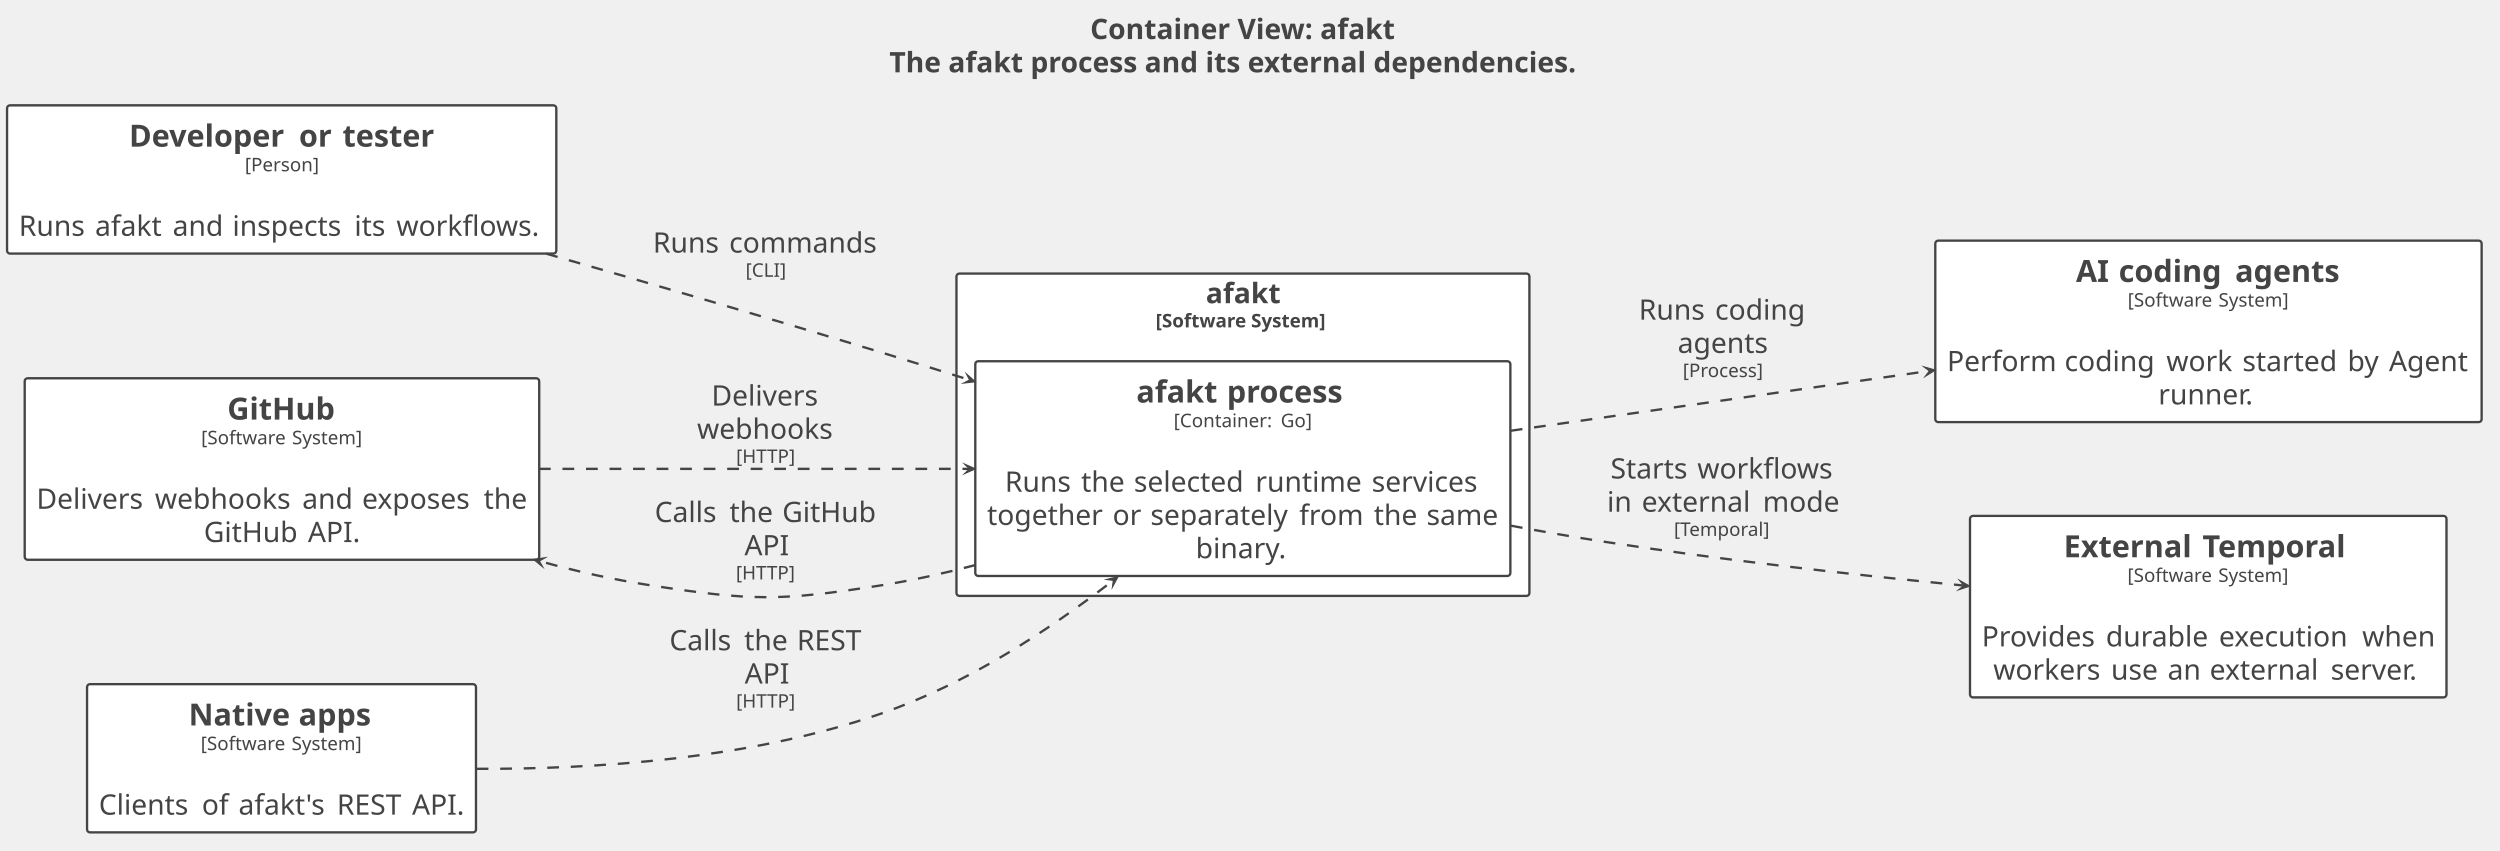
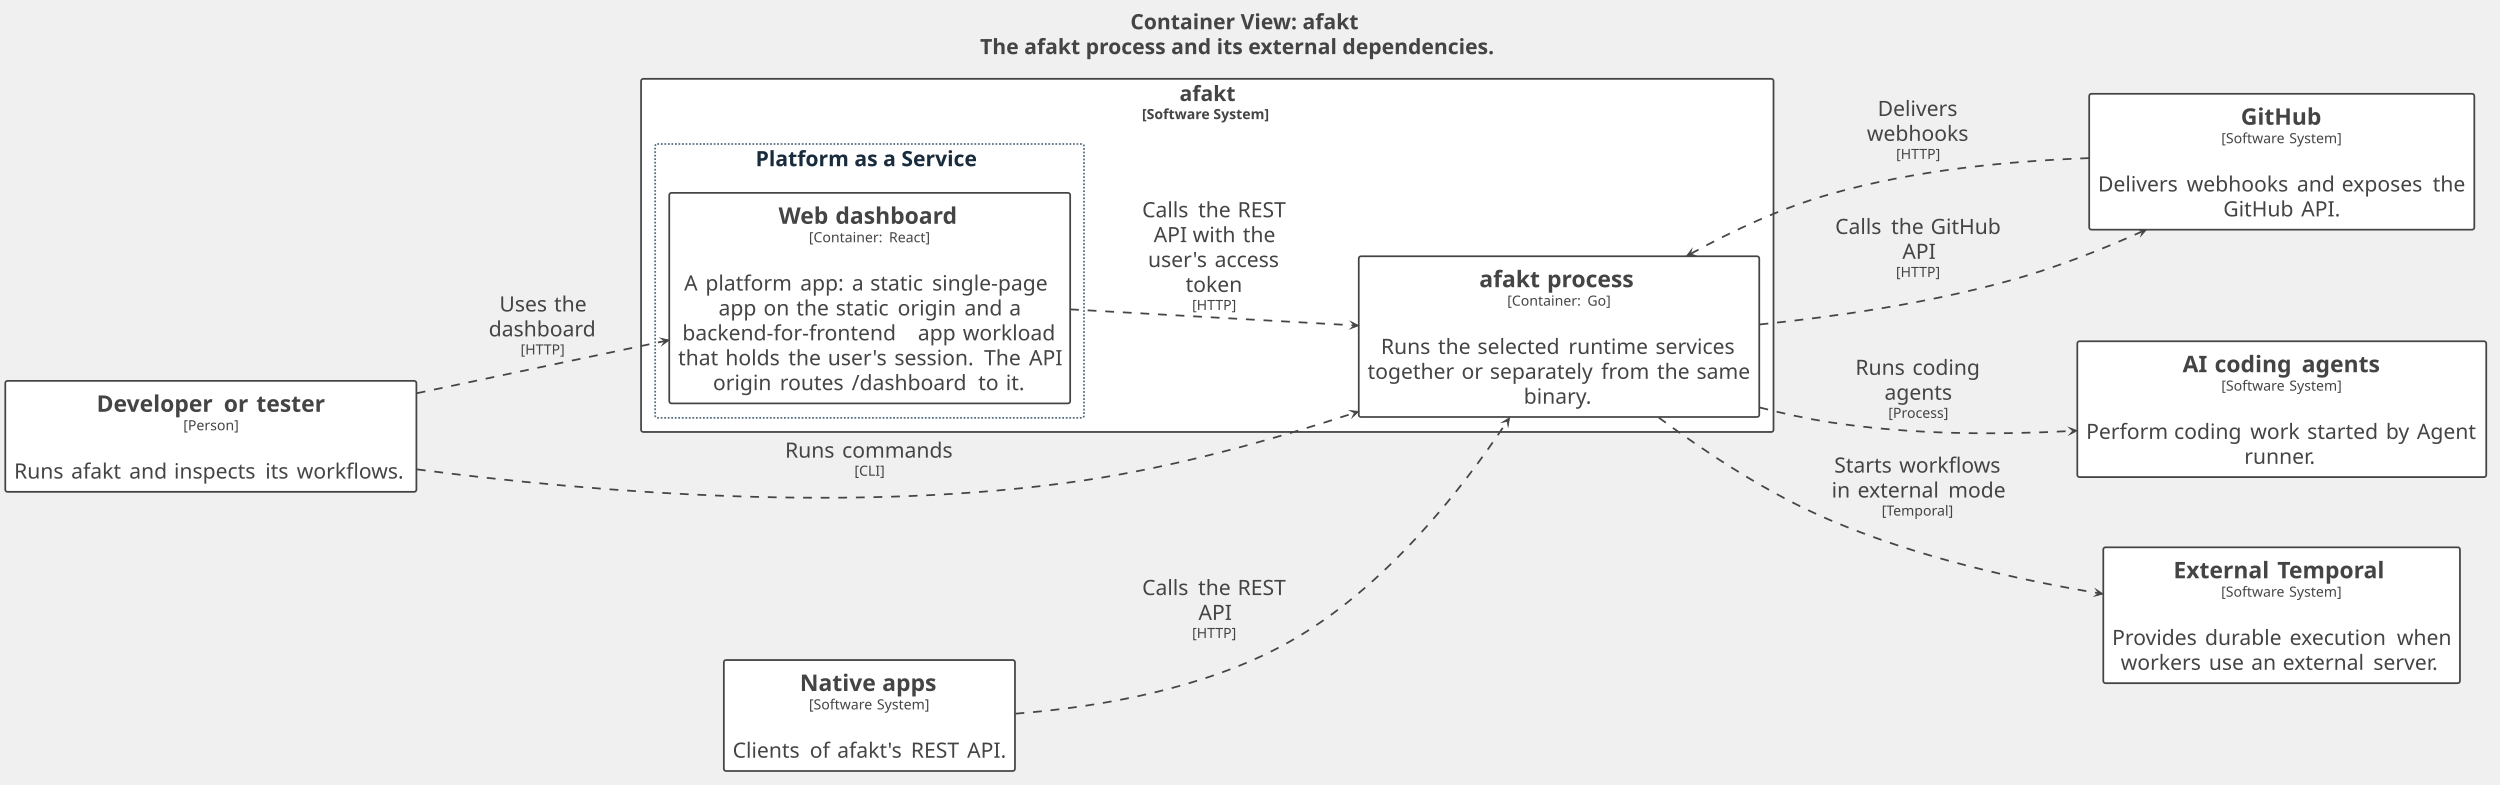
- <svg xmlns="http://www.w3.org/2000/svg" version="1.1" data-diagram-type="DESCRIPTION" style="width:2125px;height:723px;background:#FFFFFF;" width="2125px" height="723px" viewBox="0 0 2125 723" zoomAndPan="magnify" preserveAspectRatio="none" contentStyleType="text/css">
+ <svg xmlns="http://www.w3.org/2000/svg" version="1.1" data-diagram-type="DESCRIPTION" style="width:2839px;height:891px;background:#FFFFFF;" width="2839px" height="891px" viewBox="0 0 2839 891" zoomAndPan="magnify" preserveAspectRatio="none" contentStyleType="text/css">
  <defs />
  <g font-family="sans-serif" lengthAdjust="spacing">
    <g class="title" data-source-line="1">
-       <text x="926.631" y="33.203" fill="#444" font-size="24" textLength="264.738" font-weight="700">Container View: afakt</text>
-       <text x="755.953" y="61.469" fill="#444" font-size="24" textLength="606.094" font-weight="700">The afakt process and its external dependencies.</text>
-     </g>
-     <g class="cluster" data-qualified-name="afakt.n.size.16..Software System...size." id="ent0006" data-source-line="59">
-       <rect x="813" y="232.531" width="487" height="274" fill="#FFF" style="stroke:#444;stroke-width:2;" rx="2.5" ry="2.5" />
-       <text x="1024.959" y="257.734" fill="#444" font-size="24" textLength="63.082" font-weight="700">afakt</text>
-       <text x="982.32" y="278.266" fill="#444" font-size="16" textLength="148.359" font-weight="700">[Software System]</text>
-     </g>
-     <g class="entity" data-qualified-name="Developerortester" id="ent0001" data-source-line="53">
-       <rect x="6" y="89.531" width="466.859" height="125.996" fill="#FFF" style="stroke:#444;stroke-width:2;" rx="2.5" ry="2.5" />
-       <text x="109.69" y="124.668" fill="#444" font-size="26" textLength="135.853" font-weight="700">Developer</text>
-       <text x="245.542" y="124.668" fill="#444" font-size="26" font-weight="700"> </text>
-       <text x="254.112" y="124.668" fill="#444" font-size="26" textLength="28.425" font-weight="700">or</text>
-       <text x="282.537" y="124.668" fill="#444" font-size="26" font-weight="700"> </text>
-       <text x="291.106" y="124.668" fill="#444" font-size="26" textLength="78.063" font-weight="700">tester</text>
-       <text x="208.117" y="145.621" fill="#444" font-size="16" textLength="62.625">[Person]</text>
-       <text x="235.633" y="172.199" fill="#444" font-size="24"> </text>
-       <text x="16" y="200.465" fill="#444" font-size="24" textLength="57.199">Runs</text>
-       <text x="73.199" y="200.465" fill="#444" font-size="24"> </text>
-       <text x="80.793" y="200.465" fill="#444" font-size="24" textLength="58.336">afakt</text>
-       <text x="139.129" y="200.465" fill="#444" font-size="24"> </text>
-       <text x="146.723" y="200.465" fill="#444" font-size="24" textLength="43.254">and</text>
-       <text x="189.977" y="200.465" fill="#444" font-size="24"> </text>
-       <text x="197.57" y="200.465" fill="#444" font-size="24" textLength="96.047">inspects</text>
-       <text x="293.617" y="200.465" fill="#444" font-size="24"> </text>
-       <text x="301.211" y="200.465" fill="#444" font-size="24" textLength="28.148">its</text>
-       <text x="329.359" y="200.465" fill="#444" font-size="24"> </text>
-       <text x="336.953" y="200.465" fill="#444" font-size="24" textLength="125.906">workflows.</text>
-     </g>
-     <g class="entity" data-qualified-name="GitHub" id="ent0002" data-source-line="54">
-       <rect x="21" y="321.531" width="437.328" height="154.262" fill="#FFF" style="stroke:#444;stroke-width:2;" rx="2.5" ry="2.5" />
-       <text x="193.18" y="356.668" fill="#444" font-size="26" textLength="92.968" font-weight="700">GitHub</text>
-       <text x="170.977" y="377.621" fill="#444" font-size="16" textLength="72.141">[Software</text>
-       <text x="243.117" y="377.621" fill="#444" font-size="16"> </text>
-       <text x="248.18" y="377.621" fill="#444" font-size="16" textLength="60.172">System]</text>
-       <text x="235.867" y="404.199" fill="#444" font-size="24"> </text>
-       <text x="31" y="432.465" fill="#444" font-size="24" textLength="93.07">Delivers</text>
-       <text x="124.07" y="432.465" fill="#444" font-size="24"> </text>
-       <text x="131.664" y="432.465" fill="#444" font-size="24" textLength="117.609">webhooks</text>
-       <text x="249.273" y="432.465" fill="#444" font-size="24"> </text>
-       <text x="256.867" y="432.465" fill="#444" font-size="24" textLength="43.254">and</text>
-       <text x="300.121" y="432.465" fill="#444" font-size="24"> </text>
-       <text x="307.715" y="432.465" fill="#444" font-size="24" textLength="95.777">exposes</text>
-       <text x="403.492" y="432.465" fill="#444" font-size="24"> </text>
-       <text x="411.086" y="432.465" fill="#444" font-size="24" textLength="37.242">the</text>
-       <text x="173.254" y="460.73" fill="#444" font-size="24" textLength="80.895">GitHub</text>
-       <text x="254.148" y="460.73" fill="#444" font-size="24"> </text>
-       <text x="261.742" y="460.73" fill="#444" font-size="24" textLength="44.332">API.</text>
-     </g>
-     <g class="entity" data-qualified-name="Nativeapps" id="ent0003" data-source-line="55">
-       <rect x="74" y="581.531" width="330.582" height="125.996" fill="#FFF" style="stroke:#444;stroke-width:2;" rx="2.5" ry="2.5" />
-       <text x="160.326" y="616.668" fill="#444" font-size="26" textLength="84.919" font-weight="700">Native</text>
-       <text x="245.245" y="616.668" fill="#444" font-size="26" font-weight="700"> </text>
-       <text x="253.814" y="616.668" fill="#444" font-size="26" textLength="64.441" font-weight="700">apps</text>
-       <text x="170.604" y="637.621" fill="#444" font-size="16" textLength="72.141">[Software</text>
-       <text x="242.744" y="637.621" fill="#444" font-size="16"> </text>
-       <text x="247.807" y="637.621" fill="#444" font-size="16" textLength="60.172">System]</text>
-       <text x="235.494" y="664.199" fill="#444" font-size="24"> </text>
-       <text x="84" y="692.465" fill="#444" font-size="24" textLength="79.957">Clients</text>
-       <text x="163.957" y="692.465" fill="#444" font-size="24"> </text>
-       <text x="171.551" y="692.465" fill="#444" font-size="24" textLength="23.566">of</text>
-       <text x="195.117" y="692.465" fill="#444" font-size="24"> </text>
-       <text x="202.711" y="692.465" fill="#444" font-size="24" textLength="76.066">afakt's</text>
-       <text x="278.777" y="692.465" fill="#444" font-size="24"> </text>
-       <text x="286.371" y="692.465" fill="#444" font-size="24" textLength="56.285">REST</text>
-       <text x="342.656" y="692.465" fill="#444" font-size="24"> </text>
-       <text x="350.25" y="692.465" fill="#444" font-size="24" textLength="44.332">API.</text>
-     </g>
-     <g class="entity" data-qualified-name="AIcodingagents" id="ent0004" data-source-line="56">
-       <rect x="1645" y="204.531" width="464.387" height="154.262" fill="#FFF" style="stroke:#444;stroke-width:2;" rx="2.5" ry="2.5" />
-       <text x="1764.573" y="239.668" fill="#444" font-size="26" textLength="27.765" font-weight="700">AI</text>
-       <text x="1792.338" y="239.668" fill="#444" font-size="26" font-weight="700"> </text>
-       <text x="1800.907" y="239.668" fill="#444" font-size="26" textLength="90.353" font-weight="700">coding</text>
-       <text x="1891.26" y="239.668" fill="#444" font-size="26" font-weight="700"> </text>
-       <text x="1899.829" y="239.668" fill="#444" font-size="26" textLength="89.984" font-weight="700">agents</text>
-       <text x="1808.506" y="260.621" fill="#444" font-size="16" textLength="72.141">[Software</text>
-       <text x="1880.646" y="260.621" fill="#444" font-size="16"> </text>
-       <text x="1885.709" y="260.621" fill="#444" font-size="16" textLength="60.172">System]</text>
-       <text x="1873.396" y="287.199" fill="#444" font-size="24"> </text>
-       <text x="1655" y="315.465" fill="#444" font-size="24" textLength="92.25">Perform</text>
-       <text x="1747.25" y="315.465" fill="#444" font-size="24"> </text>
-       <text x="1754.844" y="315.465" fill="#444" font-size="24" textLength="78.938">coding</text>
-       <text x="1833.781" y="315.465" fill="#444" font-size="24"> </text>
-       <text x="1841.375" y="315.465" fill="#444" font-size="24" textLength="57.082">work</text>
-       <text x="1898.457" y="315.465" fill="#444" font-size="24"> </text>
-       <text x="1906.051" y="315.465" fill="#444" font-size="24" textLength="81.738">started</text>
-       <text x="1987.789" y="315.465" fill="#444" font-size="24"> </text>
-       <text x="1995.383" y="315.465" fill="#444" font-size="24" textLength="27.645">by</text>
-       <text x="2023.027" y="315.465" fill="#444" font-size="24"> </text>
-       <text x="2030.621" y="315.465" fill="#444" font-size="24" textLength="68.766">Agent</text>
-       <text x="1834.549" y="343.73" fill="#444" font-size="24" textLength="85.289">runner.</text>
-     </g>
-     <g class="entity" data-qualified-name="ExternalTemporal" id="ent0005" data-source-line="57">
-       <rect x="1674.5" y="438.531" width="405.02" height="154.262" fill="#FFF" style="stroke:#444;stroke-width:2;" rx="2.5" ry="2.5" />
-       <text x="1754.145" y="473.668" fill="#444" font-size="26" textLength="109.383" font-weight="700">External</text>
-       <text x="1863.527" y="473.668" fill="#444" font-size="26" font-weight="700"> </text>
-       <text x="1872.097" y="473.668" fill="#444" font-size="26" textLength="127.778" font-weight="700">Temporal</text>
-       <text x="1808.322" y="494.621" fill="#444" font-size="16" textLength="72.141">[Software</text>
-       <text x="1880.463" y="494.621" fill="#444" font-size="16"> </text>
-       <text x="1885.525" y="494.621" fill="#444" font-size="16" textLength="60.172">System]</text>
-       <text x="1873.213" y="521.199" fill="#444" font-size="24"> </text>
-       <text x="1684.5" y="549.465" fill="#444" font-size="24" textLength="97.898">Provides</text>
-       <text x="1782.398" y="549.465" fill="#444" font-size="24"> </text>
-       <text x="1789.992" y="549.465" fill="#444" font-size="24" textLength="88.488">durable</text>
-       <text x="1878.48" y="549.465" fill="#444" font-size="24"> </text>
-       <text x="1886.074" y="549.465" fill="#444" font-size="24" textLength="114.199">execution</text>
-       <text x="2000.273" y="549.465" fill="#444" font-size="24"> </text>
-       <text x="2007.867" y="549.465" fill="#444" font-size="24" textLength="61.652">when</text>
-       <text x="1694.256" y="577.73" fill="#444" font-size="24" textLength="92.508">workers</text>
-       <text x="1786.764" y="577.73" fill="#444" font-size="24"> </text>
-       <text x="1794.357" y="577.73" fill="#444" font-size="24" textLength="40.5">use</text>
-       <text x="1834.857" y="577.73" fill="#444" font-size="24"> </text>
-       <text x="1842.451" y="577.73" fill="#444" font-size="24" textLength="28.148">an</text>
-       <text x="1870.6" y="577.73" fill="#444" font-size="24"> </text>
-       <text x="1878.193" y="577.73" fill="#444" font-size="24" textLength="95.344">external</text>
-       <text x="1973.537" y="577.73" fill="#444" font-size="24"> </text>
-       <text x="1981.131" y="577.73" fill="#444" font-size="24" textLength="78.633">server.</text>
-     </g>
-     <g class="entity" data-qualified-name="afakt.n.size.16..Software System...size..afakt.afaktprocess" id="ent0007" data-source-line="60">
-       <rect x="829" y="307.031" width="454.813" height="182.527" fill="#FFF" style="stroke:#444;stroke-width:2;" rx="2.5" ry="2.5" />
-       <text x="965.889" y="342.168" fill="#444" font-size="26" textLength="68.339" font-weight="700">afakt</text>
-       <text x="1034.228" y="342.168" fill="#444" font-size="26" font-weight="700"> </text>
-       <text x="1042.797" y="342.168" fill="#444" font-size="26" textLength="104.127" font-weight="700">process</text>
-       <text x="997.613" y="363.121" fill="#444" font-size="16" textLength="85.93">[Container:</text>
-       <text x="1083.543" y="363.121" fill="#444" font-size="16"> </text>
-       <text x="1088.605" y="363.121" fill="#444" font-size="16" textLength="26.594">Go]</text>
-       <text x="1052.609" y="389.699" fill="#444" font-size="24"> </text>
-       <text x="854.176" y="417.965" fill="#444" font-size="24" textLength="57.199">Runs</text>
-       <text x="911.375" y="417.965" fill="#444" font-size="24"> </text>
-       <text x="918.969" y="417.965" fill="#444" font-size="24" textLength="37.242">the</text>
-       <text x="956.211" y="417.965" fill="#444" font-size="24"> </text>
-       <text x="963.805" y="417.965" fill="#444" font-size="24" textLength="95.66">selected</text>
-       <text x="1059.465" y="417.965" fill="#444" font-size="24"> </text>
-       <text x="1067.059" y="417.965" fill="#444" font-size="24" textLength="91.301">runtime</text>
-       <text x="1158.359" y="417.965" fill="#444" font-size="24"> </text>
-       <text x="1165.953" y="417.965" fill="#444" font-size="24" textLength="92.684">services</text>
-       <text x="839" y="446.23" fill="#444" font-size="24" textLength="99.117">together</text>
-       <text x="938.117" y="446.23" fill="#444" font-size="24"> </text>
-       <text x="945.711" y="446.23" fill="#444" font-size="24" textLength="24.563">or</text>
-       <text x="970.273" y="446.23" fill="#444" font-size="24"> </text>
-       <text x="977.867" y="446.23" fill="#444" font-size="24" textLength="118.863">separately</text>
-       <text x="1096.73" y="446.23" fill="#444" font-size="24"> </text>
-       <text x="1104.324" y="446.23" fill="#444" font-size="24" textLength="55.793">from</text>
-       <text x="1160.117" y="446.23" fill="#444" font-size="24"> </text>
-       <text x="1167.711" y="446.23" fill="#444" font-size="24" textLength="37.242">the</text>
-       <text x="1204.953" y="446.23" fill="#444" font-size="24"> </text>
-       <text x="1212.547" y="446.23" fill="#444" font-size="24" textLength="61.266">same</text>
-       <text x="1016.334" y="474.496" fill="#444" font-size="24" textLength="80.145">binary.</text>
-     </g>
-     <g class="link" data-entity-1="ent0001" data-entity-2="ent0007" id="lnk8" data-link-type="dependency">
-       <polygon points="828.949,324.484,821.58,317.95,824.183,322.972,819.161,325.575,828.949,324.484" fill="#444" style="stroke:#444;stroke-width:1;stroke-linejoin:miter;stroke-miterlimit:10;" />
-       <path d="M464.344,215.621 C553.148,241.072 656.072,271.099 749,299.531 C774.934,307.466 797.276,314.436 824.183,322.972" style="stroke:#444;stroke-width:2;stroke-dasharray:10,10;" fill="none" />
-       <text x="555" y="214.734" fill="#444" font-size="24" textLength="57.199">Runs</text>
-       <text x="612.199" y="214.734" fill="#444" font-size="24"> </text>
-       <text x="619.793" y="214.734" fill="#444" font-size="24" textLength="127.336">commands</text>
-       <text x="633.756" y="235.266" fill="#444" font-size="16" textLength="34.617">[CLI]</text>
-     </g>
-     <g class="link" data-entity-1="ent0003" data-entity-2="ent0007" id="lnk9" data-link-type="dependency">
-       <polygon points="950.295,490.224,940.728,492.562,946.339,493.281,945.62,498.892,950.295,490.224" fill="#444" style="stroke:#444;stroke-width:1;stroke-linejoin:miter;stroke-miterlimit:10;" />
-       <path d="M405.169,653.495 C506.91,653.897 638.656,644.996 749,606.531 C822.173,581.024 890.413,536.502 946.339,493.281" style="stroke:#444;stroke-width:2;stroke-dasharray:10,10;" fill="none" />
-       <text x="569" y="552.734" fill="#444" font-size="24" textLength="55.969">Calls</text>
-       <text x="624.969" y="552.734" fill="#444" font-size="24"> </text>
-       <text x="632.563" y="552.734" fill="#444" font-size="24" textLength="37.242">the</text>
-       <text x="669.805" y="552.734" fill="#444" font-size="24"> </text>
-       <text x="677.398" y="552.734" fill="#444" font-size="24" textLength="56.285">REST</text>
-       <text x="632.973" y="581" fill="#444" font-size="24" textLength="36.738">API</text>
-       <text x="625.721" y="601.531" fill="#444" font-size="16" textLength="51.242">[HTTP]</text>
-     </g>
-     <g class="link" data-entity-1="ent0002" data-entity-2="ent0007" id="lnk10" data-link-type="dependency">
-       <polygon points="828.956,398.531,819.956,394.531,823.956,398.531,819.956,402.531,828.956,398.531" fill="#444" style="stroke:#444;stroke-width:1;stroke-linejoin:miter;stroke-miterlimit:10;" />
-       <path d="M458.102,398.531 C572.686,398.531 708.071,398.531 823.956,398.531" style="stroke:#444;stroke-width:2;stroke-dasharray:10,10;" fill="none" />
-       <text x="604.77" y="344.734" fill="#444" font-size="24" textLength="93.07">Delivers</text>
-       <text x="592.5" y="373" fill="#444" font-size="24" textLength="117.609">webhooks</text>
-       <text x="625.684" y="393.531" fill="#444" font-size="16" textLength="51.242">[HTTP]</text>
-     </g>
-     <g class="link" data-entity-1="ent0007" data-entity-2="ent0005" id="lnk11" data-link-type="dependency">
-       <polygon points="1674.218,498.204,1665.649,493.348,1669.241,497.718,1664.871,501.31,1674.218,498.204" fill="#444" style="stroke:#444;stroke-width:1;stroke-linejoin:miter;stroke-miterlimit:10;" />
-       <path d="M1284.294,446.851 C1311.095,451.837 1338.112,456.531 1364,460.531 C1465.825,476.265 1574.762,488.493 1669.241,497.718" style="stroke:#444;stroke-width:2;stroke-dasharray:10,10;" fill="none" />
-       <text x="1368.947" y="406.734" fill="#444" font-size="24" textLength="66.188">Starts</text>
-       <text x="1435.135" y="406.734" fill="#444" font-size="24"> </text>
-       <text x="1442.729" y="406.734" fill="#444" font-size="24" textLength="118.313">workflows</text>
-       <text x="1366" y="435" fill="#444" font-size="24" textLength="21.832">in</text>
-       <text x="1387.832" y="435" fill="#444" font-size="24"> </text>
-       <text x="1395.426" y="435" fill="#444" font-size="24" textLength="95.344">external</text>
-       <text x="1490.77" y="435" fill="#444" font-size="24"> </text>
-       <text x="1498.363" y="435" fill="#444" font-size="24" textLength="65.625">mode</text>
-       <text x="1422.854" y="455.531" fill="#444" font-size="16" textLength="84.281">[Temporal]</text>
-     </g>
-     <g class="link" data-entity-1="ent0007" data-entity-2="ent0002" id="lnk12" data-link-type="dependency">
-       <polygon points="453.604,475.537,461.21,481.794,458.423,476.872,463.346,474.085,453.604,475.537" fill="#444" style="stroke:#444;stroke-width:1;stroke-linejoin:miter;stroke-miterlimit:10;" />
-       <path d="M828.954,480.348 C802.291,487.392 775.238,493.399 749,497.531 C662.95,511.084 639.088,510.842 553,497.531 C520.379,492.488 491.318,485.982 458.423,476.872" style="stroke:#444;stroke-width:2;stroke-dasharray:10,10;" fill="none" />
-       <text x="556.5" y="443.734" fill="#444" font-size="24" textLength="55.969">Calls</text>
-       <text x="612.469" y="443.734" fill="#444" font-size="24"> </text>
-       <text x="620.063" y="443.734" fill="#444" font-size="24" textLength="37.242">the</text>
-       <text x="657.305" y="443.734" fill="#444" font-size="24"> </text>
-       <text x="664.898" y="443.734" fill="#444" font-size="24" textLength="80.895">GitHub</text>
-       <text x="632.777" y="472" fill="#444" font-size="24" textLength="36.738">API</text>
-       <text x="625.525" y="492.531" fill="#444" font-size="16" textLength="51.242">[HTTP]</text>
-     </g>
-     <g class="link" data-entity-1="ent0007" data-entity-2="ent0004" id="lnk13" data-link-type="dependency">
-       <polygon points="1644.944,314.559,1635.468,311.873,1639.994,315.267,1636.6,319.793,1644.944,314.559" fill="#444" style="stroke:#444;stroke-width:1;stroke-linejoin:miter;stroke-miterlimit:10;" />
-       <path d="M1284.139,366.134 C1396.507,350.072 1527.03,331.415 1639.994,315.267" style="stroke:#444;stroke-width:2;stroke-dasharray:10,10;" fill="none" />
-       <text x="1393" y="271.734" fill="#444" font-size="24" textLength="57.199">Runs</text>
-       <text x="1450.199" y="271.734" fill="#444" font-size="24"> </text>
-       <text x="1457.793" y="271.734" fill="#444" font-size="24" textLength="78.938">coding</text>
-       <text x="1426.018" y="300" fill="#444" font-size="24" textLength="77.695">agents</text>
-       <text x="1430.342" y="320.531" fill="#444" font-size="16" textLength="69.047">[Process]</text>
+       <text x="1283.631" y="33.203" fill="#444" font-size="24" textLength="264.738" font-weight="700">Container View: afakt</text>
+       <text x="1112.953" y="61.469" fill="#444" font-size="24" textLength="606.094" font-weight="700">The afakt process and its external dependencies.</text>
+     </g>
+     <g class="cluster" data-qualified-name="afakt.n.size.16..Software System...size." id="ent0006" data-source-line="70">
+       <rect x="728" y="89.531" width="1286" height="401" fill="#FFF" style="stroke:#444;stroke-width:2;" rx="2.5" ry="2.5" />
+       <text x="1339.459" y="114.734" fill="#444" font-size="24" textLength="63.082" font-weight="700">afakt</text>
+       <text x="1296.82" y="135.266" fill="#444" font-size="16" textLength="148.359" font-weight="700">[Software System]</text>
+     </g>
+     <g class="cluster" data-qualified-name="afakt.n.size.16..Software System...size..group1" id="ent0007" data-source-line="71">
+       <rect x="744" y="163.531" width="487" height="311" fill="#FFF" style="stroke:#536B7E;stroke-width:2;stroke-dasharray:2,2;" rx="2.5" ry="2.5" />
+       <text x="858.049" y="188.734" fill="#182C3E" font-size="24" textLength="258.902" font-weight="700">Platform as a Service</text>
+     </g>
+     <g class="entity" data-qualified-name="Developerortester" id="ent0001" data-source-line="64">
+       <rect x="6" y="432.531" width="466.859" height="125.996" fill="#FFF" style="stroke:#444;stroke-width:2;" rx="2.5" ry="2.5" />
+       <text x="109.69" y="467.668" fill="#444" font-size="26" textLength="135.853" font-weight="700">Developer</text>
+       <text x="245.542" y="467.668" fill="#444" font-size="26" font-weight="700"> </text>
+       <text x="254.112" y="467.668" fill="#444" font-size="26" textLength="28.425" font-weight="700">or</text>
+       <text x="282.537" y="467.668" fill="#444" font-size="26" font-weight="700"> </text>
+       <text x="291.106" y="467.668" fill="#444" font-size="26" textLength="78.063" font-weight="700">tester</text>
+       <text x="208.117" y="488.621" fill="#444" font-size="16" textLength="62.625">[Person]</text>
+       <text x="235.633" y="515.199" fill="#444" font-size="24"> </text>
+       <text x="16" y="543.465" fill="#444" font-size="24" textLength="57.199">Runs</text>
+       <text x="73.199" y="543.465" fill="#444" font-size="24"> </text>
+       <text x="80.793" y="543.465" fill="#444" font-size="24" textLength="58.336">afakt</text>
+       <text x="139.129" y="543.465" fill="#444" font-size="24"> </text>
+       <text x="146.723" y="543.465" fill="#444" font-size="24" textLength="43.254">and</text>
+       <text x="189.977" y="543.465" fill="#444" font-size="24"> </text>
+       <text x="197.57" y="543.465" fill="#444" font-size="24" textLength="96.047">inspects</text>
+       <text x="293.617" y="543.465" fill="#444" font-size="24"> </text>
+       <text x="301.211" y="543.465" fill="#444" font-size="24" textLength="28.148">its</text>
+       <text x="329.359" y="543.465" fill="#444" font-size="24"> </text>
+       <text x="336.953" y="543.465" fill="#444" font-size="24" textLength="125.906">workflows.</text>
+     </g>
+     <g class="entity" data-qualified-name="GitHub" id="ent0002" data-source-line="65">
+       <rect x="2372.5" y="106.531" width="437.328" height="154.262" fill="#FFF" style="stroke:#444;stroke-width:2;" rx="2.5" ry="2.5" />
+       <text x="2544.68" y="141.668" fill="#444" font-size="26" textLength="92.968" font-weight="700">GitHub</text>
+       <text x="2522.477" y="162.621" fill="#444" font-size="16" textLength="72.141">[Software</text>
+       <text x="2594.617" y="162.621" fill="#444" font-size="16"> </text>
+       <text x="2599.68" y="162.621" fill="#444" font-size="16" textLength="60.172">System]</text>
+       <text x="2587.367" y="189.199" fill="#444" font-size="24"> </text>
+       <text x="2382.5" y="217.465" fill="#444" font-size="24" textLength="93.07">Delivers</text>
+       <text x="2475.57" y="217.465" fill="#444" font-size="24"> </text>
+       <text x="2483.164" y="217.465" fill="#444" font-size="24" textLength="117.609">webhooks</text>
+       <text x="2600.773" y="217.465" fill="#444" font-size="24"> </text>
+       <text x="2608.367" y="217.465" fill="#444" font-size="24" textLength="43.254">and</text>
+       <text x="2651.621" y="217.465" fill="#444" font-size="24"> </text>
+       <text x="2659.215" y="217.465" fill="#444" font-size="24" textLength="95.777">exposes</text>
+       <text x="2754.992" y="217.465" fill="#444" font-size="24"> </text>
+       <text x="2762.586" y="217.465" fill="#444" font-size="24" textLength="37.242">the</text>
+       <text x="2524.754" y="245.73" fill="#444" font-size="24" textLength="80.895">GitHub</text>
+       <text x="2605.648" y="245.73" fill="#444" font-size="24"> </text>
+       <text x="2613.242" y="245.73" fill="#444" font-size="24" textLength="44.332">API.</text>
+     </g>
+     <g class="entity" data-qualified-name="Nativeapps" id="ent0003" data-source-line="66">
+       <rect x="822" y="749.531" width="330.582" height="125.996" fill="#FFF" style="stroke:#444;stroke-width:2;" rx="2.5" ry="2.5" />
+       <text x="908.326" y="784.668" fill="#444" font-size="26" textLength="84.919" font-weight="700">Native</text>
+       <text x="993.245" y="784.668" fill="#444" font-size="26" font-weight="700"> </text>
+       <text x="1001.814" y="784.668" fill="#444" font-size="26" textLength="64.441" font-weight="700">apps</text>
+       <text x="918.604" y="805.621" fill="#444" font-size="16" textLength="72.141">[Software</text>
+       <text x="990.744" y="805.621" fill="#444" font-size="16"> </text>
+       <text x="995.807" y="805.621" fill="#444" font-size="16" textLength="60.172">System]</text>
+       <text x="983.494" y="832.199" fill="#444" font-size="24"> </text>
+       <text x="832" y="860.465" fill="#444" font-size="24" textLength="79.957">Clients</text>
+       <text x="911.957" y="860.465" fill="#444" font-size="24"> </text>
+       <text x="919.551" y="860.465" fill="#444" font-size="24" textLength="23.566">of</text>
+       <text x="943.117" y="860.465" fill="#444" font-size="24"> </text>
+       <text x="950.711" y="860.465" fill="#444" font-size="24" textLength="76.066">afakt's</text>
+       <text x="1026.777" y="860.465" fill="#444" font-size="24"> </text>
+       <text x="1034.371" y="860.465" fill="#444" font-size="24" textLength="56.285">REST</text>
+       <text x="1090.656" y="860.465" fill="#444" font-size="24"> </text>
+       <text x="1098.25" y="860.465" fill="#444" font-size="24" textLength="44.332">API.</text>
+     </g>
+     <g class="entity" data-qualified-name="AIcodingagents" id="ent0004" data-source-line="67">
+       <rect x="2359" y="387.531" width="464.387" height="154.262" fill="#FFF" style="stroke:#444;stroke-width:2;" rx="2.5" ry="2.5" />
+       <text x="2478.573" y="422.668" fill="#444" font-size="26" textLength="27.765" font-weight="700">AI</text>
+       <text x="2506.338" y="422.668" fill="#444" font-size="26" font-weight="700"> </text>
+       <text x="2514.907" y="422.668" fill="#444" font-size="26" textLength="90.353" font-weight="700">coding</text>
+       <text x="2605.26" y="422.668" fill="#444" font-size="26" font-weight="700"> </text>
+       <text x="2613.829" y="422.668" fill="#444" font-size="26" textLength="89.984" font-weight="700">agents</text>
+       <text x="2522.506" y="443.621" fill="#444" font-size="16" textLength="72.141">[Software</text>
+       <text x="2594.646" y="443.621" fill="#444" font-size="16"> </text>
+       <text x="2599.709" y="443.621" fill="#444" font-size="16" textLength="60.172">System]</text>
+       <text x="2587.396" y="470.199" fill="#444" font-size="24"> </text>
+       <text x="2369" y="498.465" fill="#444" font-size="24" textLength="92.25">Perform</text>
+       <text x="2461.25" y="498.465" fill="#444" font-size="24"> </text>
+       <text x="2468.844" y="498.465" fill="#444" font-size="24" textLength="78.938">coding</text>
+       <text x="2547.781" y="498.465" fill="#444" font-size="24"> </text>
+       <text x="2555.375" y="498.465" fill="#444" font-size="24" textLength="57.082">work</text>
+       <text x="2612.457" y="498.465" fill="#444" font-size="24"> </text>
+       <text x="2620.051" y="498.465" fill="#444" font-size="24" textLength="81.738">started</text>
+       <text x="2701.789" y="498.465" fill="#444" font-size="24"> </text>
+       <text x="2709.383" y="498.465" fill="#444" font-size="24" textLength="27.645">by</text>
+       <text x="2737.027" y="498.465" fill="#444" font-size="24"> </text>
+       <text x="2744.621" y="498.465" fill="#444" font-size="24" textLength="68.766">Agent</text>
+       <text x="2548.549" y="526.73" fill="#444" font-size="24" textLength="85.289">runner.</text>
+     </g>
+     <g class="entity" data-qualified-name="ExternalTemporal" id="ent0005" data-source-line="68">
+       <rect x="2388.5" y="621.531" width="405.02" height="154.262" fill="#FFF" style="stroke:#444;stroke-width:2;" rx="2.5" ry="2.5" />
+       <text x="2468.145" y="656.668" fill="#444" font-size="26" textLength="109.383" font-weight="700">External</text>
+       <text x="2577.527" y="656.668" fill="#444" font-size="26" font-weight="700"> </text>
+       <text x="2586.097" y="656.668" fill="#444" font-size="26" textLength="127.778" font-weight="700">Temporal</text>
+       <text x="2522.322" y="677.621" fill="#444" font-size="16" textLength="72.141">[Software</text>
+       <text x="2594.463" y="677.621" fill="#444" font-size="16"> </text>
+       <text x="2599.525" y="677.621" fill="#444" font-size="16" textLength="60.172">System]</text>
+       <text x="2587.213" y="704.199" fill="#444" font-size="24"> </text>
+       <text x="2398.5" y="732.465" fill="#444" font-size="24" textLength="97.898">Provides</text>
+       <text x="2496.398" y="732.465" fill="#444" font-size="24"> </text>
+       <text x="2503.992" y="732.465" fill="#444" font-size="24" textLength="88.488">durable</text>
+       <text x="2592.48" y="732.465" fill="#444" font-size="24"> </text>
+       <text x="2600.074" y="732.465" fill="#444" font-size="24" textLength="114.199">execution</text>
+       <text x="2714.273" y="732.465" fill="#444" font-size="24"> </text>
+       <text x="2721.867" y="732.465" fill="#444" font-size="24" textLength="61.652">when</text>
+       <text x="2408.256" y="760.73" fill="#444" font-size="24" textLength="92.508">workers</text>
+       <text x="2500.764" y="760.73" fill="#444" font-size="24"> </text>
+       <text x="2508.357" y="760.73" fill="#444" font-size="24" textLength="40.5">use</text>
+       <text x="2548.857" y="760.73" fill="#444" font-size="24"> </text>
+       <text x="2556.451" y="760.73" fill="#444" font-size="24" textLength="28.148">an</text>
+       <text x="2584.6" y="760.73" fill="#444" font-size="24"> </text>
+       <text x="2592.193" y="760.73" fill="#444" font-size="24" textLength="95.344">external</text>
+       <text x="2687.537" y="760.73" fill="#444" font-size="24"> </text>
+       <text x="2695.131" y="760.73" fill="#444" font-size="24" textLength="78.633">server.</text>
+     </g>
+     <g class="entity" data-qualified-name="afakt.n.size.16..Software System...size..afakt.afaktprocess" id="ent0009" data-source-line="75">
+       <rect x="1543" y="291.031" width="454.813" height="182.527" fill="#FFF" style="stroke:#444;stroke-width:2;" rx="2.5" ry="2.5" />
+       <text x="1679.889" y="326.168" fill="#444" font-size="26" textLength="68.339" font-weight="700">afakt</text>
+       <text x="1748.228" y="326.168" fill="#444" font-size="26" font-weight="700"> </text>
+       <text x="1756.797" y="326.168" fill="#444" font-size="26" textLength="104.127" font-weight="700">process</text>
+       <text x="1711.613" y="347.121" fill="#444" font-size="16" textLength="85.93">[Container:</text>
+       <text x="1797.543" y="347.121" fill="#444" font-size="16"> </text>
+       <text x="1802.605" y="347.121" fill="#444" font-size="16" textLength="26.594">Go]</text>
+       <text x="1766.609" y="373.699" fill="#444" font-size="24"> </text>
+       <text x="1568.176" y="401.965" fill="#444" font-size="24" textLength="57.199">Runs</text>
+       <text x="1625.375" y="401.965" fill="#444" font-size="24"> </text>
+       <text x="1632.969" y="401.965" fill="#444" font-size="24" textLength="37.242">the</text>
+       <text x="1670.211" y="401.965" fill="#444" font-size="24"> </text>
+       <text x="1677.805" y="401.965" fill="#444" font-size="24" textLength="95.66">selected</text>
+       <text x="1773.465" y="401.965" fill="#444" font-size="24"> </text>
+       <text x="1781.059" y="401.965" fill="#444" font-size="24" textLength="91.301">runtime</text>
+       <text x="1872.359" y="401.965" fill="#444" font-size="24"> </text>
+       <text x="1879.953" y="401.965" fill="#444" font-size="24" textLength="92.684">services</text>
+       <text x="1553" y="430.23" fill="#444" font-size="24" textLength="99.117">together</text>
+       <text x="1652.117" y="430.23" fill="#444" font-size="24"> </text>
+       <text x="1659.711" y="430.23" fill="#444" font-size="24" textLength="24.563">or</text>
+       <text x="1684.273" y="430.23" fill="#444" font-size="24"> </text>
+       <text x="1691.867" y="430.23" fill="#444" font-size="24" textLength="118.863">separately</text>
+       <text x="1810.73" y="430.23" fill="#444" font-size="24"> </text>
+       <text x="1818.324" y="430.23" fill="#444" font-size="24" textLength="55.793">from</text>
+       <text x="1874.117" y="430.23" fill="#444" font-size="24"> </text>
+       <text x="1881.711" y="430.23" fill="#444" font-size="24" textLength="37.242">the</text>
+       <text x="1918.953" y="430.23" fill="#444" font-size="24"> </text>
+       <text x="1926.547" y="430.23" fill="#444" font-size="24" textLength="61.266">same</text>
+       <text x="1730.334" y="458.496" fill="#444" font-size="24" textLength="80.145">binary.</text>
+     </g>
+     <g class="entity" data-qualified-name="afakt.n.size.16..Software System...size..group1.afakt.Webdashboard" id="ent0008" data-source-line="72">
+       <rect x="760" y="219.031" width="455.293" height="239.059" fill="#FFF" style="stroke:#444;stroke-width:2;" rx="2.5" ry="2.5" />
+       <text x="884.154" y="254.168" fill="#444" font-size="26" textLength="55.961" font-weight="700">Web</text>
+       <text x="940.115" y="254.168" fill="#444" font-size="26" font-weight="700"> </text>
+       <text x="948.685" y="254.168" fill="#444" font-size="26" textLength="142.454" font-weight="700">dashboard</text>
+       <text x="918.525" y="275.121" fill="#444" font-size="16" textLength="85.93">[Container:</text>
+       <text x="1004.455" y="275.121" fill="#444" font-size="16"> </text>
+       <text x="1009.518" y="275.121" fill="#444" font-size="16" textLength="47.25">React]</text>
+       <text x="983.85" y="301.699" fill="#444" font-size="24"> </text>
+       <text x="776.896" y="329.965" fill="#444" font-size="24">A</text>
+       <text x="793.455" y="329.965" fill="#444" font-size="24"> </text>
+       <text x="801.049" y="329.965" fill="#444" font-size="24" textLength="100.066">platform</text>
+       <text x="901.115" y="329.965" fill="#444" font-size="24"> </text>
+       <text x="908.709" y="329.965" fill="#444" font-size="24" textLength="51.059">app:</text>
+       <text x="959.768" y="329.965" fill="#444" font-size="24"> </text>
+       <text x="967.361" y="329.965" fill="#444" font-size="24">a</text>
+       <text x="980.615" y="329.965" fill="#444" font-size="24"> </text>
+       <text x="988.209" y="329.965" fill="#444" font-size="24" textLength="62.672">static</text>
+       <text x="1050.881" y="329.965" fill="#444" font-size="24"> </text>
+       <text x="1058.475" y="329.965" fill="#444" font-size="24" textLength="139.922">single-page</text>
+       <text x="815.955" y="358.23" fill="#444" font-size="24" textLength="43.465">app</text>
+       <text x="859.42" y="358.23" fill="#444" font-size="24"> </text>
+       <text x="867.014" y="358.23" fill="#444" font-size="24" textLength="29.637">on</text>
+       <text x="896.65" y="358.23" fill="#444" font-size="24"> </text>
+       <text x="904.244" y="358.23" fill="#444" font-size="24" textLength="37.242">the</text>
+       <text x="941.486" y="358.23" fill="#444" font-size="24"> </text>
+       <text x="949.08" y="358.23" fill="#444" font-size="24" textLength="62.672">static</text>
+       <text x="1011.752" y="358.23" fill="#444" font-size="24"> </text>
+       <text x="1019.346" y="358.23" fill="#444" font-size="24" textLength="68.297">origin</text>
+       <text x="1087.643" y="358.23" fill="#444" font-size="24"> </text>
+       <text x="1095.236" y="358.23" fill="#444" font-size="24" textLength="43.254">and</text>
+       <text x="1138.49" y="358.23" fill="#444" font-size="24"> </text>
+       <text x="1146.084" y="358.23" fill="#444" font-size="24">a</text>
+       <text x="774.84" y="386.496" fill="#444" font-size="24" textLength="259.84">backend-for-frontend</text>
+       <text x="1034.68" y="386.496" fill="#444" font-size="24"> </text>
+       <text x="1042.273" y="386.496" fill="#444" font-size="24" textLength="43.465">app</text>
+       <text x="1085.738" y="386.496" fill="#444" font-size="24"> </text>
+       <text x="1093.332" y="386.496" fill="#444" font-size="24" textLength="107.121">workload</text>
+       <text x="770" y="414.762" fill="#444" font-size="24" textLength="46.102">that</text>
+       <text x="816.102" y="414.762" fill="#444" font-size="24"> </text>
+       <text x="823.695" y="414.762" fill="#444" font-size="24" textLength="63.914">holds</text>
+       <text x="887.609" y="414.762" fill="#444" font-size="24"> </text>
+       <text x="895.203" y="414.762" fill="#444" font-size="24" textLength="37.242">the</text>
+       <text x="932.445" y="414.762" fill="#444" font-size="24"> </text>
+       <text x="940.039" y="414.762" fill="#444" font-size="24" textLength="68.051">user's</text>
+       <text x="1008.09" y="414.762" fill="#444" font-size="24"> </text>
+       <text x="1015.684" y="414.762" fill="#444" font-size="24" textLength="94.242">session.</text>
+       <text x="1109.926" y="414.762" fill="#444" font-size="24"> </text>
+       <text x="1117.52" y="414.762" fill="#444" font-size="24" textLength="43.441">The</text>
+       <text x="1160.961" y="414.762" fill="#444" font-size="24"> </text>
+       <text x="1168.555" y="414.762" fill="#444" font-size="24" textLength="36.738">API</text>
+       <text x="809.627" y="443.027" fill="#444" font-size="24" textLength="68.297">origin</text>
+       <text x="877.924" y="443.027" fill="#444" font-size="24"> </text>
+       <text x="885.518" y="443.027" fill="#444" font-size="24" textLength="74.039">routes</text>
+       <text x="959.557" y="443.027" fill="#444" font-size="24"> </text>
+       <text x="967.15" y="443.027" fill="#444" font-size="24" textLength="136.102">/dashboard</text>
+       <text x="1103.252" y="443.027" fill="#444" font-size="24"> </text>
+       <text x="1110.846" y="443.027" fill="#444" font-size="24" textLength="23.719">to</text>
+       <text x="1134.564" y="443.027" fill="#444" font-size="24"> </text>
+       <text x="1142.158" y="443.027" fill="#444" font-size="24" textLength="23.508">it.</text>
+     </g>
+     <g class="link" data-entity-1="ent0001" data-entity-2="ent0009" id="lnk10" data-link-type="dependency">
+       <polygon points="1542.952,467.272,1533.153,466.286,1538.203,468.835,1535.654,473.885,1542.952,467.272" fill="#444" style="stroke:#444;stroke-width:1;stroke-linejoin:miter;stroke-miterlimit:10;" />
+       <path d="M473.401,533.014 C674.919,559.326 973.597,583.635 1231,545.531 C1335.597,530.048 1443.273,500.077 1538.203,468.835" style="stroke:#444;stroke-width:2;stroke-dasharray:10,10;" fill="none" />
+       <text x="891.5" y="519.734" fill="#444" font-size="24" textLength="57.199">Runs</text>
+       <text x="948.699" y="519.734" fill="#444" font-size="24"> </text>
+       <text x="956.293" y="519.734" fill="#444" font-size="24" textLength="127.336">commands</text>
+       <text x="970.256" y="540.266" fill="#444" font-size="16" textLength="34.617">[CLI]</text>
+     </g>
+     <g class="link" data-entity-1="ent0001" data-entity-2="ent0008" id="lnk11" data-link-type="dependency">
+       <polygon points="759.936,386.213,750.305,384.152,755.043,387.243,751.952,391.981,759.936,386.213" fill="#444" style="stroke:#444;stroke-width:1;stroke-linejoin:miter;stroke-miterlimit:10;" />
+       <path d="M473.215,446.555 C564.606,427.321 664.257,406.349 755.043,387.243" style="stroke:#444;stroke-width:2;stroke-dasharray:10,10;" fill="none" />
+       <text x="567.105" y="353.734" fill="#444" font-size="24" textLength="54.469">Uses</text>
+       <text x="621.574" y="353.734" fill="#444" font-size="24"> </text>
+       <text x="629.168" y="353.734" fill="#444" font-size="24" textLength="37.242">the</text>
+       <text x="555" y="382" fill="#444" font-size="24" textLength="123.516">dashboard</text>
+       <text x="591.137" y="402.531" fill="#444" font-size="16" textLength="51.242">[HTTP]</text>
+     </g>
+     <g class="link" data-entity-1="ent0003" data-entity-2="ent0009" id="lnk12" data-link-type="dependency">
+       <polygon points="1714.268,474.319,1705.953,479.597,1711.498,478.482,1712.614,484.028,1714.268,474.319" fill="#444" style="stroke:#444;stroke-width:1;stroke-linejoin:miter;stroke-miterlimit:10;" />
+       <path d="M1153.185,810.44 C1248.877,802.922 1368.768,782.269 1463,729.531 C1571.368,668.882 1657.8,559.213 1711.498,478.482" style="stroke:#444;stroke-width:2;stroke-dasharray:10,10;" fill="none" />
+       <text x="1297" y="675.734" fill="#444" font-size="24" textLength="55.969">Calls</text>
+       <text x="1352.969" y="675.734" fill="#444" font-size="24"> </text>
+       <text x="1360.563" y="675.734" fill="#444" font-size="24" textLength="37.242">the</text>
+       <text x="1397.805" y="675.734" fill="#444" font-size="24"> </text>
+       <text x="1405.398" y="675.734" fill="#444" font-size="24" textLength="56.285">REST</text>
+       <text x="1360.973" y="704" fill="#444" font-size="24" textLength="36.738">API</text>
+       <text x="1353.721" y="724.531" fill="#444" font-size="16" textLength="51.242">[HTTP]</text>
+     </g>
+     <g class="link" data-entity-1="ent0008" data-entity-2="ent0009" id="lnk13" data-link-type="dependency">
+       <polygon points="1542.856,369.763,1534.095,365.263,1537.863,369.481,1533.645,373.25,1542.856,369.763" fill="#444" style="stroke:#444;stroke-width:1;stroke-linejoin:miter;stroke-miterlimit:10;" />
+       <path d="M1215.184,351.302 C1318.215,357.107 1434.837,363.677 1537.863,369.481" style="stroke:#444;stroke-width:2;stroke-dasharray:10,10;" fill="none" />
+       <text x="1297" y="246.734" fill="#444" font-size="24" textLength="55.969">Calls</text>
+       <text x="1352.969" y="246.734" fill="#444" font-size="24"> </text>
+       <text x="1360.563" y="246.734" fill="#444" font-size="24" textLength="37.242">the</text>
+       <text x="1397.805" y="246.734" fill="#444" font-size="24"> </text>
+       <text x="1405.398" y="246.734" fill="#444" font-size="24" textLength="56.285">REST</text>
+       <text x="1310.107" y="275" fill="#444" font-size="24" textLength="36.738">API</text>
+       <text x="1346.846" y="275" fill="#444" font-size="24"> </text>
+       <text x="1354.439" y="275" fill="#444" font-size="24" textLength="49.301">with</text>
+       <text x="1403.74" y="275" fill="#444" font-size="24"> </text>
+       <text x="1411.334" y="275" fill="#444" font-size="24" textLength="37.242">the</text>
+       <text x="1303.68" y="303.266" fill="#444" font-size="24" textLength="68.051">user's</text>
+       <text x="1371.73" y="303.266" fill="#444" font-size="24"> </text>
+       <text x="1379.324" y="303.266" fill="#444" font-size="24" textLength="75.68">access</text>
+       <text x="1346.336" y="331.531" fill="#444" font-size="24" textLength="66.012">token</text>
+       <text x="1353.721" y="352.063" fill="#444" font-size="16" textLength="51.242">[HTTP]</text>
+     </g>
+     <g class="link" data-entity-1="ent0002" data-entity-2="ent0009" id="lnk14" data-link-type="dependency">
+       <polygon points="1915.159,290.874,1924.972,290.036,1919.539,288.462,1921.113,283.028,1915.159,290.874" fill="#444" style="stroke:#444;stroke-width:1;stroke-linejoin:miter;stroke-miterlimit:10;" />
+       <path d="M2372.31,179.548 C2280.02,182.886 2172.237,193.516 2078,220.531 C2022.168,236.537 1969.256,261.083 1919.539,288.462" style="stroke:#444;stroke-width:2;stroke-dasharray:10,10;" fill="none" />
+       <text x="2132.27" y="131.734" fill="#444" font-size="24" textLength="93.07">Delivers</text>
+       <text x="2120" y="160" fill="#444" font-size="24" textLength="117.609">webhooks</text>
+       <text x="2153.184" y="180.531" fill="#444" font-size="16" textLength="51.242">[HTTP]</text>
+     </g>
+     <g class="link" data-entity-1="ent0009" data-entity-2="ent0005" id="lnk15" data-link-type="dependency">
+       <polygon points="2388.209,674.477,2379.99,669.051,2383.277,673.654,2378.673,676.942,2388.209,674.477" fill="#444" style="stroke:#444;stroke-width:1;stroke-linejoin:miter;stroke-miterlimit:10;" />
+       <path d="M1883.573,474.128 C1939.087,515.308 2008.908,561.151 2078,590.531 C2176.022,632.213 2286.725,657.546 2383.277,673.654" style="stroke:#444;stroke-width:2;stroke-dasharray:10,10;" fill="none" />
+       <text x="2082.947" y="536.734" fill="#444" font-size="24" textLength="66.188">Starts</text>
+       <text x="2149.135" y="536.734" fill="#444" font-size="24"> </text>
+       <text x="2156.729" y="536.734" fill="#444" font-size="24" textLength="118.313">workflows</text>
+       <text x="2080" y="565" fill="#444" font-size="24" textLength="21.832">in</text>
+       <text x="2101.832" y="565" fill="#444" font-size="24"> </text>
+       <text x="2109.426" y="565" fill="#444" font-size="24" textLength="95.344">external</text>
+       <text x="2204.77" y="565" fill="#444" font-size="24"> </text>
+       <text x="2212.363" y="565" fill="#444" font-size="24" textLength="65.625">mode</text>
+       <text x="2136.854" y="585.531" fill="#444" font-size="16" textLength="84.281">[Temporal]</text>
+     </g>
+     <g class="link" data-entity-1="ent0009" data-entity-2="ent0002" id="lnk16" data-link-type="dependency">
+       <polygon points="2437.779,260.551,2427.93,260.583,2433.216,262.597,2431.202,267.883,2437.779,260.551" fill="#444" style="stroke:#444;stroke-width:1;stroke-linejoin:miter;stroke-miterlimit:10;" />
+       <path d="M1998.129,368.484 C2086.847,359.345 2188.781,344.294 2279,319.531 C2332.276,304.908 2383.678,284.802 2433.216,262.597" style="stroke:#444;stroke-width:2;stroke-dasharray:10,10;" fill="none" />
+       <text x="2084" y="265.734" fill="#444" font-size="24" textLength="55.969">Calls</text>
+       <text x="2139.969" y="265.734" fill="#444" font-size="24"> </text>
+       <text x="2147.563" y="265.734" fill="#444" font-size="24" textLength="37.242">the</text>
+       <text x="2184.805" y="265.734" fill="#444" font-size="24"> </text>
+       <text x="2192.398" y="265.734" fill="#444" font-size="24" textLength="80.895">GitHub</text>
+       <text x="2160.277" y="294" fill="#444" font-size="24" textLength="36.738">API</text>
+       <text x="2153.025" y="314.531" fill="#444" font-size="16" textLength="51.242">[HTTP]</text>
+     </g>
+     <g class="link" data-entity-1="ent0009" data-entity-2="ent0004" id="lnk17" data-link-type="dependency">
+       <polygon points="2358.872,489.082,2349.671,485.569,2353.879,489.349,2350.099,493.558,2358.872,489.082" fill="#444" style="stroke:#444;stroke-width:1;stroke-linejoin:miter;stroke-miterlimit:10;" />
+       <path d="M1998.121,462.699 C2024.77,469.6 2051.8,475.484 2078,479.531 C2169.18,493.615 2265.556,494.088 2353.879,489.349" style="stroke:#444;stroke-width:2;stroke-dasharray:10,10;" fill="none" />
+       <text x="2107" y="425.734" fill="#444" font-size="24" textLength="57.199">Runs</text>
+       <text x="2164.199" y="425.734" fill="#444" font-size="24"> </text>
+       <text x="2171.793" y="425.734" fill="#444" font-size="24" textLength="78.938">coding</text>
+       <text x="2140.018" y="454" fill="#444" font-size="24" textLength="77.695">agents</text>
+       <text x="2144.342" y="474.531" fill="#444" font-size="16" textLength="69.047">[Process]</text>
    </g>
  </g>
</svg>
